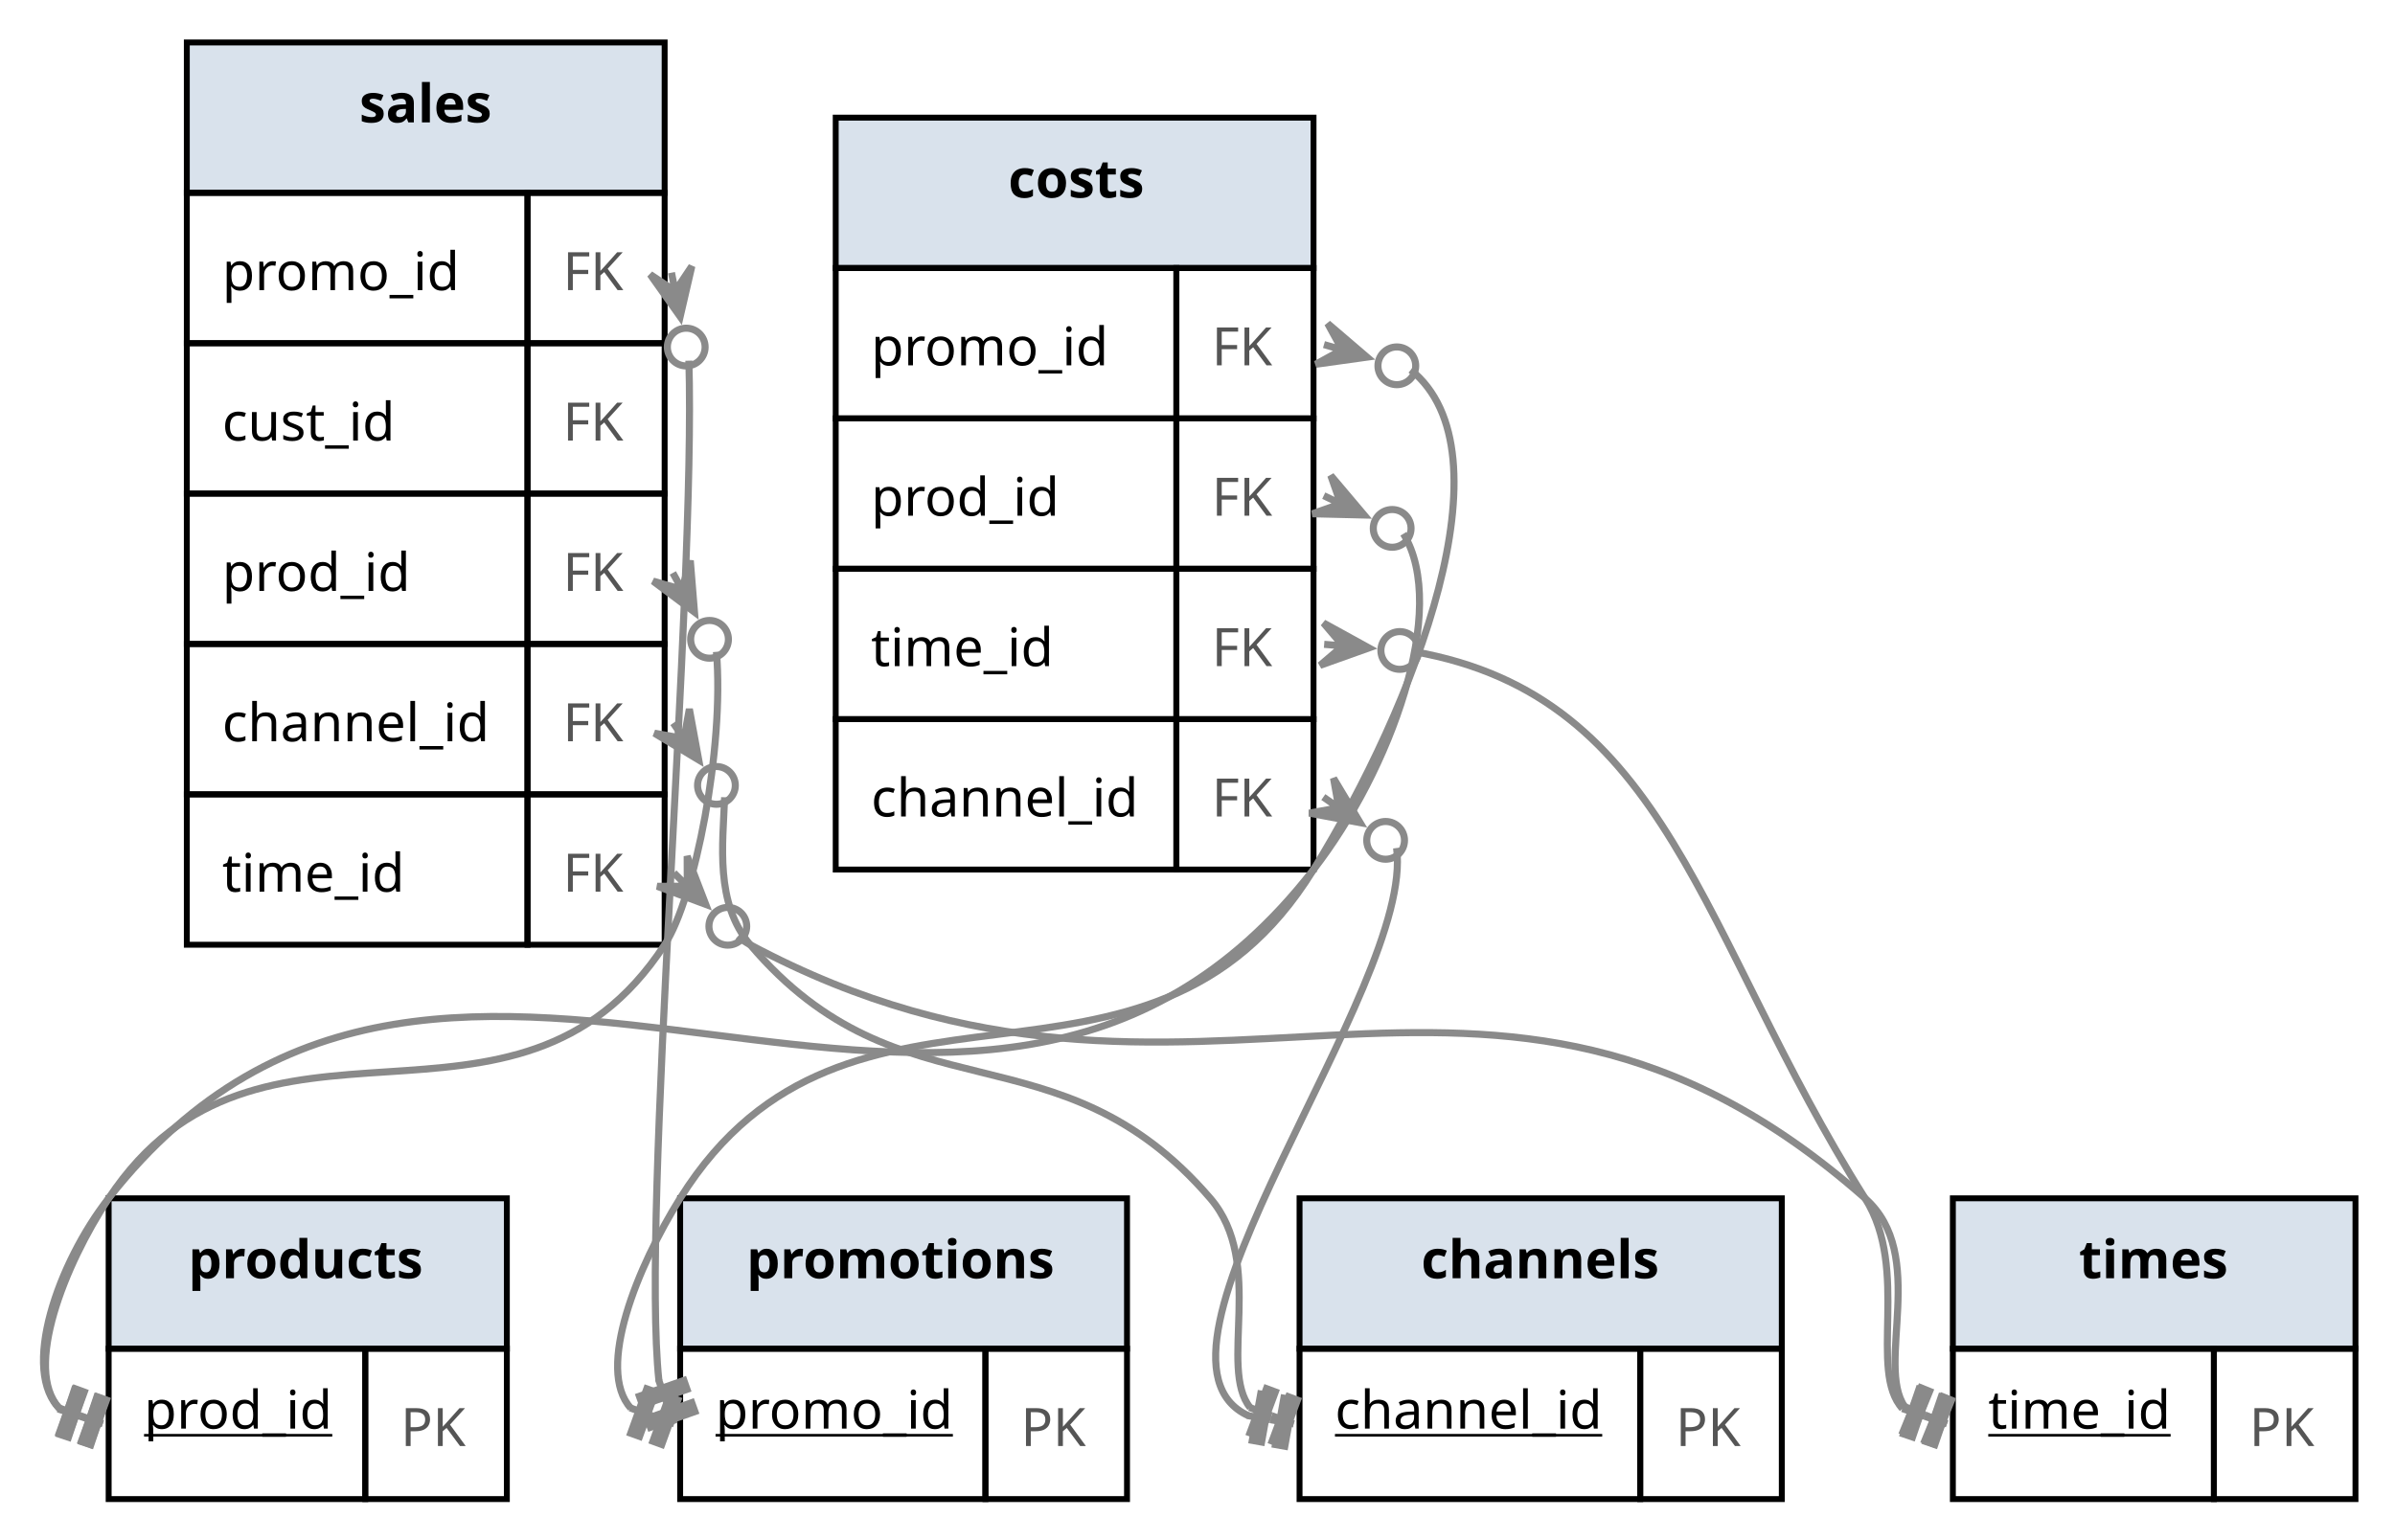
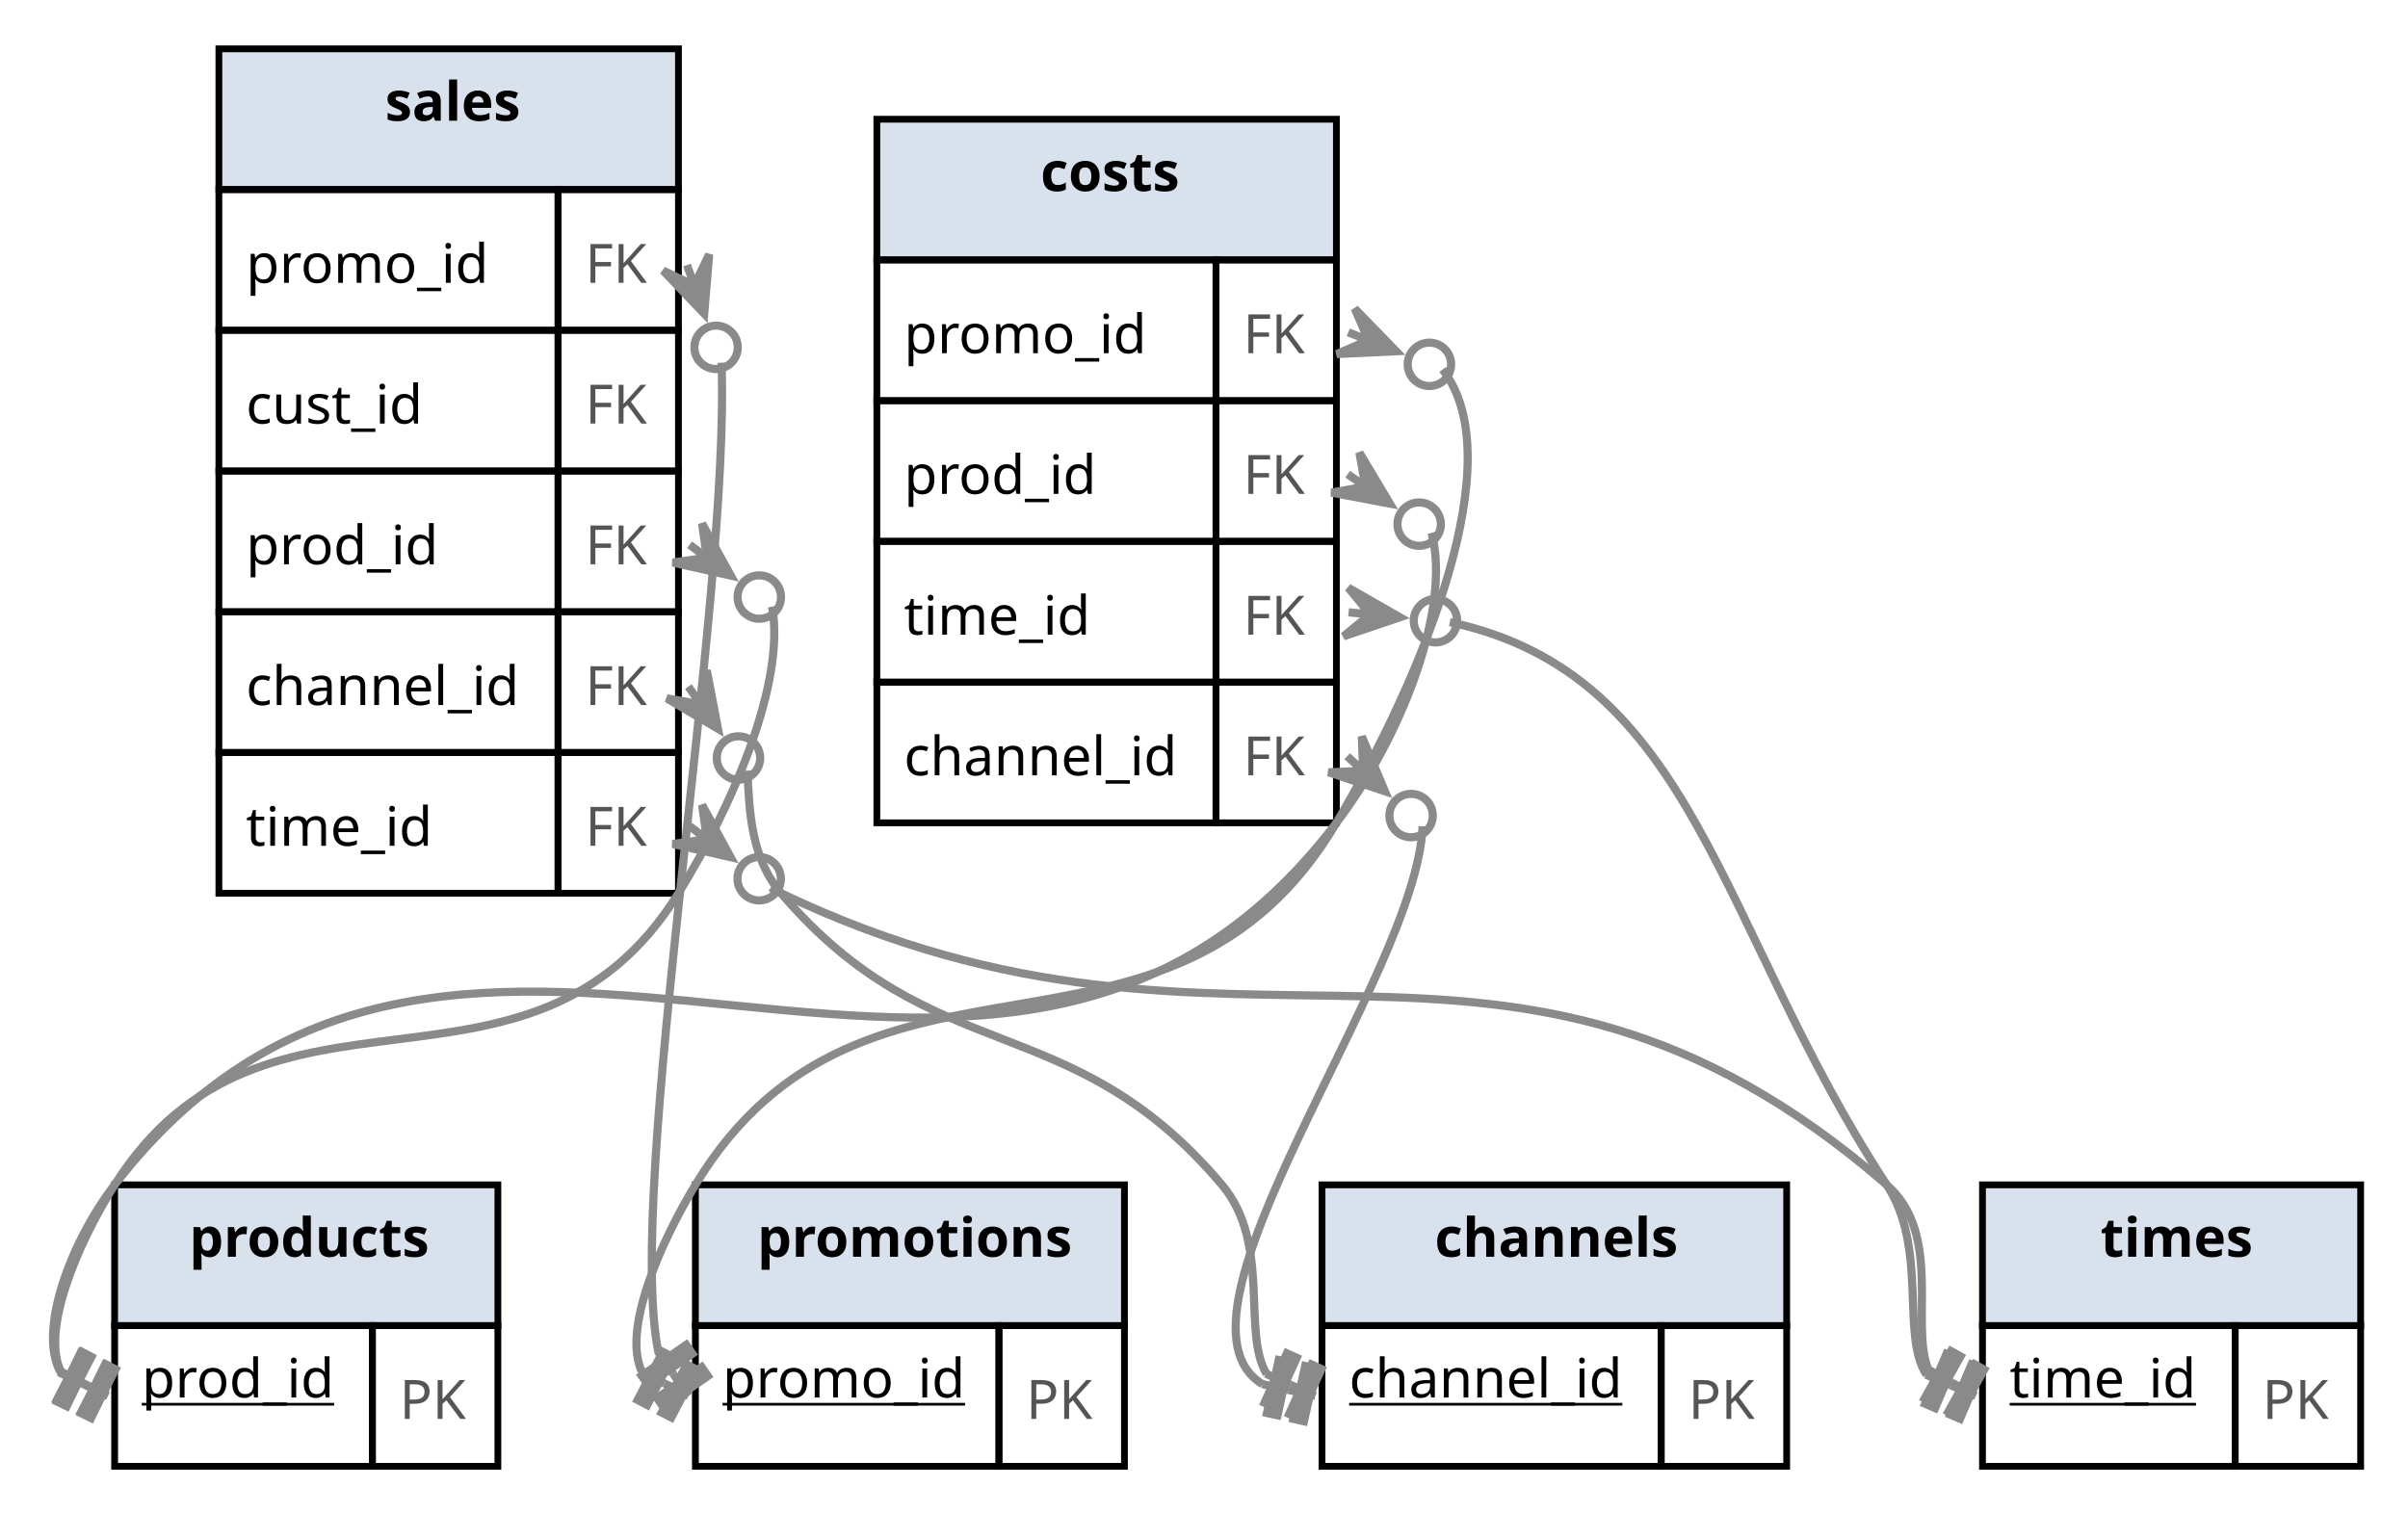
- <svg xmlns="http://www.w3.org/2000/svg" width="406pt" height="261pt" viewBox="0.00 0.00 406.00 261.00">
-   <g id="graph0" class="graph" transform="scale(1 1) rotate(0) translate(7.2 254.2)">
+ <svg xmlns="http://www.w3.org/2000/svg" width="355pt" height="223pt" viewBox="0.00 0.00 355.00 223.00">
+   <g id="graph0" class="graph" transform="scale(1 1) rotate(0) translate(7.2 216.2)">
    <g id="node1" class="node">
-       <polygon fill="#d9e2ec" stroke="none" points="24.47,-221.5 24.47,-247 105.47,-247 105.47,-221.5 24.47,-221.5" />
-       <polygon fill="none" stroke="#000000" points="24.47,-221.5 24.47,-247 105.47,-247 105.47,-221.5 24.47,-221.5" />
-       <text xml:space="preserve" text-anchor="start" x="53.72" y="-233.45" font-family="Noto Sans KR" font-weight="bold" font-size="9.00" fill="#000000">sales</text>
-       <polygon fill="none" stroke="#000000" points="24.47,-196 24.47,-221.5 82.22,-221.5 82.22,-196 24.47,-196" />
-       <text xml:space="preserve" text-anchor="start" x="30.47" y="-205" font-family="Noto Sans KR" font-size="9.00">promo_id</text>
-       <polygon fill="none" stroke="#000000" points="82.22,-196 82.22,-221.5 105.47,-221.5 105.47,-196 82.22,-196" />
-       <text xml:space="preserve" text-anchor="start" x="88.22" y="-205" font-family="Noto Sans KR" font-size="9.00" fill="#555555">FK</text>
-       <polygon fill="none" stroke="#000000" points="24.47,-170.5 24.47,-196 82.22,-196 82.22,-170.5 24.47,-170.5" />
-       <text xml:space="preserve" text-anchor="start" x="30.47" y="-179.5" font-family="Noto Sans KR" font-size="9.00">cust_id</text>
-       <polygon fill="none" stroke="#000000" points="82.22,-170.5 82.22,-196 105.47,-196 105.47,-170.5 82.22,-170.5" />
-       <text xml:space="preserve" text-anchor="start" x="88.22" y="-179.5" font-family="Noto Sans KR" font-size="9.00" fill="#555555">FK</text>
-       <polygon fill="none" stroke="#000000" points="24.47,-145 24.47,-170.5 82.22,-170.5 82.22,-145 24.47,-145" />
-       <text xml:space="preserve" text-anchor="start" x="30.47" y="-154" font-family="Noto Sans KR" font-size="9.00">prod_id</text>
-       <polygon fill="none" stroke="#000000" points="82.22,-145 82.22,-170.5 105.47,-170.5 105.47,-145 82.22,-145" />
-       <text xml:space="preserve" text-anchor="start" x="88.22" y="-154" font-family="Noto Sans KR" font-size="9.00" fill="#555555">FK</text>
-       <polygon fill="none" stroke="#000000" points="24.47,-119.5 24.47,-145 82.22,-145 82.22,-119.5 24.47,-119.5" />
-       <text xml:space="preserve" text-anchor="start" x="30.47" y="-128.5" font-family="Noto Sans KR" font-size="9.00">channel_id</text>
-       <polygon fill="none" stroke="#000000" points="82.22,-119.5 82.22,-145 105.47,-145 105.47,-119.5 82.22,-119.5" />
-       <text xml:space="preserve" text-anchor="start" x="88.22" y="-128.5" font-family="Noto Sans KR" font-size="9.00" fill="#555555">FK</text>
-       <polygon fill="none" stroke="#000000" points="24.47,-94 24.47,-119.5 82.22,-119.5 82.22,-94 24.47,-94" />
-       <text xml:space="preserve" text-anchor="start" x="30.47" y="-103" font-family="Noto Sans KR" font-size="9.00">time_id</text>
-       <polygon fill="none" stroke="#000000" points="82.22,-94 82.22,-119.5 105.47,-119.5 105.47,-94 82.22,-94" />
-       <text xml:space="preserve" text-anchor="start" x="88.22" y="-103" font-family="Noto Sans KR" font-size="9.00" fill="#555555">FK</text>
+       <polygon fill="#d9e2ec" stroke="none" points="25.07,-188.25 25.07,-209 92.82,-209 92.82,-188.25 25.07,-188.25" />
+       <polygon fill="none" stroke="#000000" points="25.07,-188.25 25.07,-209 92.82,-209 92.82,-188.25 25.07,-188.25" />
+       <text xml:space="preserve" text-anchor="start" x="49.57" y="-198.4" font-family="Noto Sans KR" font-weight="bold" font-size="8.00" fill="#000000">sales</text>
+       <polygon fill="none" stroke="#000000" points="25.07,-167.5 25.07,-188.25 75.07,-188.25 75.07,-167.5 25.07,-167.5" />
+       <text xml:space="preserve" text-anchor="start" x="29.07" y="-174.5" font-family="Noto Sans KR" font-size="8.00">promo_id</text>
+       <polygon fill="none" stroke="#000000" points="75.07,-167.5 75.07,-188.25 92.82,-188.25 92.82,-167.5 75.07,-167.5" />
+       <text xml:space="preserve" text-anchor="start" x="79.07" y="-174.5" font-family="Noto Sans KR" font-size="8.00" fill="#555555">FK</text>
+       <polygon fill="none" stroke="#000000" points="25.07,-146.75 25.07,-167.5 75.07,-167.5 75.07,-146.75 25.07,-146.75" />
+       <text xml:space="preserve" text-anchor="start" x="29.07" y="-153.75" font-family="Noto Sans KR" font-size="8.00">cust_id</text>
+       <polygon fill="none" stroke="#000000" points="75.07,-146.75 75.07,-167.5 92.82,-167.5 92.82,-146.75 75.07,-146.75" />
+       <text xml:space="preserve" text-anchor="start" x="79.07" y="-153.75" font-family="Noto Sans KR" font-size="8.00" fill="#555555">FK</text>
+       <polygon fill="none" stroke="#000000" points="25.07,-126 25.07,-146.75 75.07,-146.75 75.07,-126 25.07,-126" />
+       <text xml:space="preserve" text-anchor="start" x="29.07" y="-133" font-family="Noto Sans KR" font-size="8.00">prod_id</text>
+       <polygon fill="none" stroke="#000000" points="75.07,-126 75.07,-146.75 92.82,-146.75 92.82,-126 75.07,-126" />
+       <text xml:space="preserve" text-anchor="start" x="79.07" y="-133" font-family="Noto Sans KR" font-size="8.00" fill="#555555">FK</text>
+       <polygon fill="none" stroke="#000000" points="25.07,-105.25 25.07,-126 75.07,-126 75.07,-105.25 25.07,-105.25" />
+       <text xml:space="preserve" text-anchor="start" x="29.07" y="-112.25" font-family="Noto Sans KR" font-size="8.00">channel_id</text>
+       <polygon fill="none" stroke="#000000" points="75.07,-105.25 75.07,-126 92.82,-126 92.82,-105.25 75.07,-105.25" />
+       <text xml:space="preserve" text-anchor="start" x="79.07" y="-112.25" font-family="Noto Sans KR" font-size="8.00" fill="#555555">FK</text>
+       <polygon fill="none" stroke="#000000" points="25.07,-84.5 25.07,-105.25 75.07,-105.25 75.07,-84.5 25.07,-84.5" />
+       <text xml:space="preserve" text-anchor="start" x="29.07" y="-91.5" font-family="Noto Sans KR" font-size="8.00">time_id</text>
+       <polygon fill="none" stroke="#000000" points="75.07,-84.5 75.07,-105.25 92.82,-105.25 92.82,-84.5 75.07,-84.5" />
+       <text xml:space="preserve" text-anchor="start" x="79.07" y="-91.5" font-family="Noto Sans KR" font-size="8.00" fill="#555555">FK</text>
    </g>
    <g id="node3" class="node">
-       <polygon fill="#d9e2ec" stroke="none" points="11.22,-25.5 11.22,-51 78.72,-51 78.72,-25.5 11.22,-25.5" />
-       <polygon fill="none" stroke="#000000" points="11.22,-25.5 11.22,-51 78.72,-51 78.72,-25.5 11.22,-25.5" />
-       <text xml:space="preserve" text-anchor="start" x="24.72" y="-37.45" font-family="Noto Sans KR" font-weight="bold" font-size="9.00" fill="#000000">products</text>
-       <polygon fill="none" stroke="#000000" points="11.22,0 11.22,-25.5 54.72,-25.5 54.72,0 11.22,0" />
-       <text xml:space="preserve" text-anchor="start" x="17.22" y="-11.95" font-family="Noto Sans KR" text-decoration="underline" font-size="9.00">prod_id</text>
-       <polygon fill="none" stroke="#000000" points="54.72,0 54.72,-25.5 78.72,-25.5 78.72,0 54.72,0" />
-       <text xml:space="preserve" text-anchor="start" x="60.72" y="-9" font-family="Noto Sans KR" font-size="9.00" fill="#555555">PK</text>
+       <polygon fill="#d9e2ec" stroke="none" points="9.7,-20.75 9.7,-41.5 66.2,-41.5 66.2,-20.75 9.7,-20.75" />
+       <polygon fill="none" stroke="#000000" points="9.7,-20.75 9.7,-41.5 66.2,-41.5 66.2,-20.75 9.7,-20.75" />
+       <text xml:space="preserve" text-anchor="start" x="20.7" y="-30.9" font-family="Noto Sans KR" font-weight="bold" font-size="8.00" fill="#000000">products</text>
+       <polygon fill="none" stroke="#000000" points="9.7,0 9.7,-20.75 47.7,-20.75 47.7,0 9.7,0" />
+       <text xml:space="preserve" text-anchor="start" x="13.7" y="-10.15" font-family="Noto Sans KR" text-decoration="underline" font-size="8.00">prod_id</text>
+       <polygon fill="none" stroke="#000000" points="47.7,0 47.7,-20.75 66.2,-20.75 66.2,0 47.7,0" />
+       <text xml:space="preserve" text-anchor="start" x="51.7" y="-7" font-family="Noto Sans KR" font-size="8.00" fill="#555555">PK</text>
    </g>
    <g id="edge2" class="edge">
-       <path fill="none" stroke="#8a8a8a" stroke-width="1.2" d="M114.25,-143.67C115.62,-127.4 110.62,-101.87 105.47,-94 80.27,-55.47 36.62,-89.4 11.22,-51 3.74,-39.7 -3.25,-22.12 2.82,-15.44" />
-       <polygon fill="#8a8a8a" stroke="#8a8a8a" stroke-width="1.2" points="110.53,-150.4 103.51,-155.66 108.4,-154.25 106.86,-157.05 106.86,-157.05 106.86,-157.05 108.4,-154.25 109.82,-159.14 110.53,-150.4" />
-       <ellipse fill="none" stroke="#8a8a8a" stroke-width="1.2" cx="113.08" cy="-145.79" rx="3.2" ry="3.2" />
-       <polygon fill="#8a8a8a" stroke="#8a8a8a" stroke-width="1.2" points="8.1,-9.27 10.84,-16.78 9.33,-17.33 6.6,-9.81 8.1,-9.27" />
-       <polyline fill="none" stroke="#8a8a8a" stroke-width="1.2" points="10.22,-12.75 6.46,-14.12" />
-       <polygon fill="#8a8a8a" stroke="#8a8a8a" stroke-width="1.2" points="4.34,-10.63 7.08,-18.15 5.58,-18.7 2.84,-11.18 4.34,-10.63" />
-       <polyline fill="none" stroke="#8a8a8a" stroke-width="1.2" points="6.46,-14.12 2.7,-15.49" />
+       <path fill="none" stroke="#8a8a8a" stroke-width="1.2" d="M106.62,-126.76C108.68,-115.68 100.81,-97.35 92.82,-84.5 70.86,-49.18 31.89,-76.68 9.7,-41.5 4.27,-32.9 -1.19,-20.15 1.77,-13.98" />
+       <polygon fill="#8a8a8a" stroke="#8a8a8a" stroke-width="1.2" points="100.54,-131.33 91.98,-133.26 97.02,-133.97 94.46,-135.89 94.46,-135.89 94.46,-135.89 97.02,-133.97 96.3,-139.01 100.54,-131.33" />
+       <ellipse fill="none" stroke="#8a8a8a" stroke-width="1.2" cx="104.74" cy="-128.17" rx="3.2" ry="3.2" />
+       <polygon fill="#8a8a8a" stroke="#8a8a8a" stroke-width="1.2" points="6.14,-7.2 9.83,-14.29 8.41,-15.03 4.72,-7.93 6.14,-7.2" />
+       <polyline fill="none" stroke="#8a8a8a" stroke-width="1.2" points="8.7,-10.38 5.15,-12.22" />
+       <polygon fill="#8a8a8a" stroke="#8a8a8a" stroke-width="1.2" points="2.59,-9.04 6.28,-16.14 4.86,-16.88 1.17,-9.78 2.59,-9.04" />
+       <polyline fill="none" stroke="#8a8a8a" stroke-width="1.2" points="5.15,-12.22 1.6,-14.07" />
    </g>
    <g id="node4" class="node">
-       <polygon fill="#d9e2ec" stroke="none" points="323.85,-25.5 323.85,-51 392.1,-51 392.1,-25.5 323.85,-25.5" />
-       <polygon fill="none" stroke="#000000" points="323.85,-25.5 323.85,-51 392.1,-51 392.1,-25.5 323.85,-25.5" />
-       <text xml:space="preserve" text-anchor="start" x="345.22" y="-37.45" font-family="Noto Sans KR" font-weight="bold" font-size="9.00" fill="#000000">times</text>
-       <polygon fill="none" stroke="#000000" points="323.85,0 323.85,-25.5 368.1,-25.5 368.1,0 323.85,0" />
-       <text xml:space="preserve" text-anchor="start" x="329.85" y="-11.95" font-family="Noto Sans KR" text-decoration="underline" font-size="9.00">time_id</text>
-       <polygon fill="none" stroke="#000000" points="368.1,0 368.1,-25.5 392.1,-25.5 392.1,0 368.1,0" />
-       <text xml:space="preserve" text-anchor="start" x="374.1" y="-9" font-family="Noto Sans KR" font-size="9.00" fill="#555555">PK</text>
+       <polygon fill="#d9e2ec" stroke="none" points="285.07,-20.75 285.07,-41.5 340.82,-41.5 340.82,-20.75 285.07,-20.75" />
+       <polygon fill="none" stroke="#000000" points="285.07,-20.75 285.07,-41.5 340.82,-41.5 340.82,-20.75 285.07,-20.75" />
+       <text xml:space="preserve" text-anchor="start" x="302.45" y="-30.9" font-family="Noto Sans KR" font-weight="bold" font-size="8.00" fill="#000000">times</text>
+       <polygon fill="none" stroke="#000000" points="285.07,0 285.07,-20.75 322.32,-20.75 322.32,0 285.07,0" />
+       <text xml:space="preserve" text-anchor="start" x="289.07" y="-10.15" font-family="Noto Sans KR" text-decoration="underline" font-size="8.00">time_id</text>
+       <polygon fill="none" stroke="#000000" points="322.32,0 322.32,-20.75 340.82,-20.75 340.82,0 322.32,0" />
+       <text xml:space="preserve" text-anchor="start" x="326.32" y="-7" font-family="Noto Sans KR" font-size="8.00" fill="#555555">PK</text>
    </g>
    <g id="edge4" class="edge">
-       <path fill="none" stroke="#8a8a8a" stroke-width="1.2" d="M117.89,-95.44C118.49,-94.91 119.17,-94.43 119.97,-94 195.97,-53.44 244.39,-108.01 308.97,-51 319.77,-41.46 310.69,-22.84 315.7,-15.66" />
-       <polygon fill="#8a8a8a" stroke="#8a8a8a" stroke-width="1.2" points="112.44,-100.84 104.22,-103.91 109.31,-103.93 107.04,-106.18 107.04,-106.18 107.04,-106.18 109.31,-103.93 109.29,-109.02 112.44,-100.84" />
-       <ellipse fill="none" stroke="#8a8a8a" stroke-width="1.2" cx="116.18" cy="-97.13" rx="3.2" ry="3.2" />
-       <polygon fill="#8a8a8a" stroke="#8a8a8a" stroke-width="1.2" points="320.6,-9.35 323.62,-16.76 322.13,-17.36 319.11,-9.95 320.6,-9.35" />
-       <polyline fill="none" stroke="#8a8a8a" stroke-width="1.2" points="322.85,-12.75 319.14,-14.26" />
-       <polygon fill="#8a8a8a" stroke="#8a8a8a" stroke-width="1.2" points="316.89,-10.86 319.91,-18.27 318.43,-18.87 315.41,-11.46 316.89,-10.86" />
-       <polyline fill="none" stroke="#8a8a8a" stroke-width="1.2" points="319.14,-14.26 315.44,-15.77" />
+       <path fill="none" stroke="#8a8a8a" stroke-width="1.2" d="M106.43,-85.35C106.89,-85.05 107.4,-84.76 107.95,-84.5 175.55,-52.2 214.36,-90.61 270.95,-41.5 279.27,-34.27 274.35,-20.87 277.09,-14.27" />
+       <polygon fill="#8a8a8a" stroke="#8a8a8a" stroke-width="1.2" points="100.52,-89.81 91.97,-91.76 97.01,-92.46 94.46,-94.39 94.46,-94.39 94.46,-94.39 97.01,-92.46 96.31,-97.51 100.52,-89.81" />
+       <ellipse fill="none" stroke="#8a8a8a" stroke-width="1.2" cx="104.72" cy="-86.64" rx="3.2" ry="3.2" />
+       <polygon fill="#8a8a8a" stroke="#8a8a8a" stroke-width="1.2" points="281.42,-7.27 285.32,-14.26 283.92,-15.04 280.03,-8.05 281.42,-7.27" />
+       <polyline fill="none" stroke="#8a8a8a" stroke-width="1.2" points="284.07,-10.38 280.58,-12.32" />
+       <polygon fill="#8a8a8a" stroke="#8a8a8a" stroke-width="1.2" points="277.93,-9.22 281.83,-16.21 280.43,-16.99 276.53,-10 277.93,-9.22" />
+       <polyline fill="none" stroke="#8a8a8a" stroke-width="1.2" points="280.58,-12.32 277.08,-14.27" />
    </g>
    <g id="node5" class="node">
-       <polygon fill="#d9e2ec" stroke="none" points="213.1,-25.5 213.1,-51 294.85,-51 294.85,-25.5 213.1,-25.5" />
-       <polygon fill="none" stroke="#000000" points="213.1,-25.5 213.1,-51 294.85,-51 294.85,-25.5 213.1,-25.5" />
-       <text xml:space="preserve" text-anchor="start" x="233.72" y="-37.45" font-family="Noto Sans KR" font-weight="bold" font-size="9.00" fill="#000000">channels</text>
-       <polygon fill="none" stroke="#000000" points="213.1,0 213.1,-25.5 270.85,-25.5 270.85,0 213.1,0" />
-       <text xml:space="preserve" text-anchor="start" x="219.1" y="-11.95" font-family="Noto Sans KR" text-decoration="underline" font-size="9.00">channel_id</text>
-       <polygon fill="none" stroke="#000000" points="270.85,0 270.85,-25.5 294.85,-25.5 294.85,0 270.85,0" />
-       <text xml:space="preserve" text-anchor="start" x="276.85" y="-9" font-family="Noto Sans KR" font-size="9.00" fill="#555555">PK</text>
+       <polygon fill="#d9e2ec" stroke="none" points="187.7,-20.75 187.7,-41.5 256.2,-41.5 256.2,-20.75 187.7,-20.75" />
+       <polygon fill="none" stroke="#000000" points="187.7,-20.75 187.7,-41.5 256.2,-41.5 256.2,-20.75 187.7,-20.75" />
+       <text xml:space="preserve" text-anchor="start" x="204.32" y="-30.9" font-family="Noto Sans KR" font-weight="bold" font-size="8.00" fill="#000000">channels</text>
+       <polygon fill="none" stroke="#000000" points="187.7,0 187.7,-20.75 237.7,-20.75 237.7,0 187.7,0" />
+       <text xml:space="preserve" text-anchor="start" x="191.7" y="-10.15" font-family="Noto Sans KR" text-decoration="underline" font-size="8.00">channel_id</text>
+       <polygon fill="none" stroke="#000000" points="237.7,0 237.7,-20.75 256.2,-20.75 256.2,0 237.7,0" />
+       <text xml:space="preserve" text-anchor="start" x="241.7" y="-7" font-family="Noto Sans KR" font-size="8.00" fill="#555555">PK</text>
    </g>
    <g id="edge3" class="edge">
-       <path fill="none" stroke="#8a8a8a" stroke-width="1.2" d="M115.64,-119.01C115.35,-111.04 113.96,-101.09 119.97,-94 145.57,-63.8 172.16,-81.01 197.97,-51 207.39,-40.05 199.26,-22.26 204.74,-15.49" />
-       <polygon fill="#8a8a8a" stroke="#8a8a8a" stroke-width="1.2" points="111.25,-125.34 103.74,-129.87 108.75,-128.96 106.93,-131.59 106.93,-131.59 106.93,-131.59 108.75,-128.96 109.66,-133.97 111.25,-125.34" />
-       <ellipse fill="none" stroke="#8a8a8a" stroke-width="1.2" cx="114.25" cy="-121.02" rx="3.2" ry="3.2" />
-       <polygon fill="#8a8a8a" stroke="#8a8a8a" stroke-width="1.2" points="209.95,-9.28 212.74,-16.78 211.24,-17.34 208.45,-9.84 209.95,-9.28" />
-       <polyline fill="none" stroke="#8a8a8a" stroke-width="1.2" points="212.1,-12.75 208.35,-14.15" />
-       <polygon fill="#8a8a8a" stroke="#8a8a8a" stroke-width="1.2" points="206.2,-10.68 208.99,-18.17 207.49,-18.73 204.7,-11.23 206.2,-10.68" />
-       <polyline fill="none" stroke="#8a8a8a" stroke-width="1.2" points="208.35,-14.15 204.6,-15.54" />
+       <path fill="none" stroke="#8a8a8a" stroke-width="1.2" d="M102.98,-102.58C103.28,-96.62 103.48,-89.74 107.95,-84.5 130.42,-58.15 150.6,-67.97 172.95,-41.5 180.26,-32.83 175.83,-19.66 179.54,-13.61" />
+       <polygon fill="#8a8a8a" stroke="#8a8a8a" stroke-width="1.2" points="98.65,-108.75 91.11,-113.23 96.12,-112.35 94.28,-114.97 94.28,-114.97 94.28,-114.97 96.12,-112.35 97,-117.37 98.65,-108.75" />
+       <ellipse fill="none" stroke="#8a8a8a" stroke-width="1.2" cx="101.67" cy="-104.44" rx="3.2" ry="3.2" />
+       <polygon fill="#8a8a8a" stroke="#8a8a8a" stroke-width="1.2" points="184.32,-7.06 187.62,-14.35 186.16,-15.01 182.86,-7.72 184.32,-7.06" />
+       <polyline fill="none" stroke="#8a8a8a" stroke-width="1.2" points="186.7,-10.38 183.05,-12.02" />
+       <polygon fill="#8a8a8a" stroke="#8a8a8a" stroke-width="1.2" points="180.67,-8.71 183.97,-16 182.51,-16.66 179.22,-9.37 180.67,-8.71" />
+       <polyline fill="none" stroke="#8a8a8a" stroke-width="1.2" points="183.05,-12.02 179.41,-13.67" />
    </g>
    <g id="node6" class="node">
-       <polygon fill="#d9e2ec" stroke="none" points="108.1,-25.5 108.1,-51 183.85,-51 183.85,-25.5 108.1,-25.5" />
-       <polygon fill="none" stroke="#000000" points="108.1,-25.5 108.1,-51 183.85,-51 183.85,-25.5 108.1,-25.5" />
-       <text xml:space="preserve" text-anchor="start" x="119.35" y="-37.45" font-family="Noto Sans KR" font-weight="bold" font-size="9.00" fill="#000000">promotions</text>
-       <polygon fill="none" stroke="#000000" points="108.1,0 108.1,-25.5 159.85,-25.5 159.85,0 108.1,0" />
-       <text xml:space="preserve" text-anchor="start" x="114.1" y="-11.95" font-family="Noto Sans KR" text-decoration="underline" font-size="9.00">promo_id</text>
-       <polygon fill="none" stroke="#000000" points="159.85,0 159.85,-25.5 183.85,-25.5 183.85,0 159.85,0" />
-       <text xml:space="preserve" text-anchor="start" x="165.85" y="-9" font-family="Noto Sans KR" font-size="9.00" fill="#555555">PK</text>
+       <polygon fill="#d9e2ec" stroke="none" points="95.32,-20.75 95.32,-41.5 158.57,-41.5 158.57,-20.75 95.32,-20.75" />
+       <polygon fill="none" stroke="#000000" points="95.32,-20.75 95.32,-41.5 158.57,-41.5 158.57,-20.75 95.32,-20.75" />
+       <text xml:space="preserve" text-anchor="start" x="104.45" y="-30.9" font-family="Noto Sans KR" font-weight="bold" font-size="8.00" fill="#000000">promotions</text>
+       <polygon fill="none" stroke="#000000" points="95.32,0 95.32,-20.75 140.07,-20.75 140.07,0 95.32,0" />
+       <text xml:space="preserve" text-anchor="start" x="99.32" y="-10.15" font-family="Noto Sans KR" text-decoration="underline" font-size="8.00">promo_id</text>
+       <polygon fill="none" stroke="#000000" points="140.07,0 140.07,-20.75 158.57,-20.75 158.57,0 140.07,0" />
+       <text xml:space="preserve" text-anchor="start" x="144.07" y="-7" font-family="Noto Sans KR" font-size="8.00" fill="#555555">PK</text>
    </g>
    <g id="edge1" class="edge">
-       <path fill="none" stroke="#8a8a8a" stroke-width="1.2" d="M109.58,-193.04C110.78,-153.07 101.44,-48.65 104.5,-20.07" />
-       <polygon fill="#8a8a8a" stroke="#8a8a8a" stroke-width="1.2" points="108.1,-200.51 103.02,-207.66 107.25,-204.83 106.63,-207.96 106.63,-207.96 106.63,-207.96 107.25,-204.83 110.08,-209.06 108.1,-200.51" />
-       <ellipse fill="none" stroke="#8a8a8a" stroke-width="1.2" cx="109.13" cy="-195.35" rx="3.2" ry="3.2" />
-       <polygon fill="#8a8a8a" stroke="#8a8a8a" stroke-width="1.2" points="103.06,-12.17 110.6,-14.84 110.06,-16.35 102.52,-13.67 103.06,-12.17" />
-       <polyline fill="none" stroke="#8a8a8a" stroke-width="1.2" points="107.1,-12.75 105.76,-16.52" />
-       <polygon fill="#8a8a8a" stroke="#8a8a8a" stroke-width="1.2" points="101.72,-15.94 109.26,-18.61 108.73,-20.12 101.19,-17.44 101.72,-15.94" />
-       <polyline fill="none" stroke="#8a8a8a" stroke-width="1.2" points="105.76,-16.52 104.42,-20.29" />
+       <path fill="none" stroke="#8a8a8a" stroke-width="1.2" d="M99.17,-162.72C100.49,-127.44 84.91,-41.03 89.87,-16.79" />
+       <polygon fill="#8a8a8a" stroke="#8a8a8a" stroke-width="1.2" points="96.62,-169.95 90.56,-176.3 95.15,-174.1 94.09,-177.12 94.09,-177.12 94.09,-177.12 95.15,-174.1 97.35,-178.69 96.62,-169.95" />
+       <ellipse fill="none" stroke="#8a8a8a" stroke-width="1.2" cx="98.37" cy="-164.99" rx="3.2" ry="3.2" />
+       <polygon fill="#8a8a8a" stroke="#8a8a8a" stroke-width="1.2" points="90.58,-8.75 97.15,-13.31 96.24,-14.63 89.67,-10.07 90.58,-8.75" />
+       <polyline fill="none" stroke="#8a8a8a" stroke-width="1.2" points="94.32,-10.38 92.04,-13.66" />
+       <polygon fill="#8a8a8a" stroke="#8a8a8a" stroke-width="1.2" points="88.3,-12.04 94.87,-16.6 93.96,-17.91 87.39,-13.35 88.3,-12.04" />
+       <polyline fill="none" stroke="#8a8a8a" stroke-width="1.2" points="92.04,-13.66 89.76,-16.95" />
    </g>
    <g id="node2" class="node">
-       <polygon fill="#d9e2ec" stroke="none" points="134.47,-208.75 134.47,-234.25 215.47,-234.25 215.47,-208.75 134.47,-208.75" />
-       <polygon fill="none" stroke="#000000" points="134.47,-208.75 134.47,-234.25 215.47,-234.25 215.47,-208.75 134.47,-208.75" />
-       <text xml:space="preserve" text-anchor="start" x="163.72" y="-220.7" font-family="Noto Sans KR" font-weight="bold" font-size="9.00" fill="#000000">costs</text>
-       <polygon fill="none" stroke="#000000" points="134.47,-183.25 134.47,-208.75 192.22,-208.75 192.22,-183.25 134.47,-183.25" />
-       <text xml:space="preserve" text-anchor="start" x="140.47" y="-192.25" font-family="Noto Sans KR" font-size="9.00">promo_id</text>
-       <polygon fill="none" stroke="#000000" points="192.22,-183.25 192.22,-208.75 215.47,-208.75 215.47,-183.25 192.22,-183.25" />
-       <text xml:space="preserve" text-anchor="start" x="198.22" y="-192.25" font-family="Noto Sans KR" font-size="9.00" fill="#555555">FK</text>
-       <polygon fill="none" stroke="#000000" points="134.47,-157.75 134.47,-183.25 192.22,-183.25 192.22,-157.75 134.47,-157.75" />
-       <text xml:space="preserve" text-anchor="start" x="140.47" y="-166.75" font-family="Noto Sans KR" font-size="9.00">prod_id</text>
-       <polygon fill="none" stroke="#000000" points="192.22,-157.75 192.22,-183.25 215.47,-183.25 215.47,-157.75 192.22,-157.75" />
-       <text xml:space="preserve" text-anchor="start" x="198.22" y="-166.75" font-family="Noto Sans KR" font-size="9.00" fill="#555555">FK</text>
-       <polygon fill="none" stroke="#000000" points="134.47,-132.25 134.47,-157.75 192.22,-157.75 192.22,-132.25 134.47,-132.25" />
-       <text xml:space="preserve" text-anchor="start" x="140.47" y="-141.25" font-family="Noto Sans KR" font-size="9.00">time_id</text>
-       <polygon fill="none" stroke="#000000" points="192.22,-132.25 192.22,-157.75 215.47,-157.75 215.47,-132.25 192.22,-132.25" />
-       <text xml:space="preserve" text-anchor="start" x="198.22" y="-141.25" font-family="Noto Sans KR" font-size="9.00" fill="#555555">FK</text>
-       <polygon fill="none" stroke="#000000" points="134.47,-106.75 134.47,-132.25 192.22,-132.25 192.22,-106.75 134.47,-106.75" />
-       <text xml:space="preserve" text-anchor="start" x="140.47" y="-115.75" font-family="Noto Sans KR" font-size="9.00">channel_id</text>
-       <polygon fill="none" stroke="#000000" points="192.22,-106.75 192.22,-132.25 215.47,-132.25 215.47,-106.75 192.22,-106.75" />
-       <text xml:space="preserve" text-anchor="start" x="198.22" y="-115.75" font-family="Noto Sans KR" font-size="9.00" fill="#555555">FK</text>
+       <polygon fill="#d9e2ec" stroke="none" points="122.07,-177.88 122.07,-198.62 189.82,-198.62 189.82,-177.88 122.07,-177.88" />
+       <polygon fill="none" stroke="#000000" points="122.07,-177.88 122.07,-198.62 189.82,-198.62 189.82,-177.88 122.07,-177.88" />
+       <text xml:space="preserve" text-anchor="start" x="146.2" y="-188.03" font-family="Noto Sans KR" font-weight="bold" font-size="8.00" fill="#000000">costs</text>
+       <polygon fill="none" stroke="#000000" points="122.07,-157.12 122.07,-177.88 172.07,-177.88 172.07,-157.12 122.07,-157.12" />
+       <text xml:space="preserve" text-anchor="start" x="126.07" y="-164.12" font-family="Noto Sans KR" font-size="8.00">promo_id</text>
+       <polygon fill="none" stroke="#000000" points="172.07,-157.12 172.07,-177.88 189.82,-177.88 189.82,-157.12 172.07,-157.12" />
+       <text xml:space="preserve" text-anchor="start" x="176.07" y="-164.12" font-family="Noto Sans KR" font-size="8.00" fill="#555555">FK</text>
+       <polygon fill="none" stroke="#000000" points="122.07,-136.38 122.07,-157.12 172.07,-157.12 172.07,-136.38 122.07,-136.38" />
+       <text xml:space="preserve" text-anchor="start" x="126.07" y="-143.38" font-family="Noto Sans KR" font-size="8.00">prod_id</text>
+       <polygon fill="none" stroke="#000000" points="172.07,-136.38 172.07,-157.12 189.82,-157.12 189.82,-136.38 172.07,-136.38" />
+       <text xml:space="preserve" text-anchor="start" x="176.07" y="-143.38" font-family="Noto Sans KR" font-size="8.00" fill="#555555">FK</text>
+       <polygon fill="none" stroke="#000000" points="122.07,-115.62 122.07,-136.38 172.07,-136.38 172.07,-115.62 122.07,-115.62" />
+       <text xml:space="preserve" text-anchor="start" x="126.07" y="-122.62" font-family="Noto Sans KR" font-size="8.00">time_id</text>
+       <polygon fill="none" stroke="#000000" points="172.07,-115.62 172.07,-136.38 189.82,-136.38 189.82,-115.62 172.07,-115.62" />
+       <text xml:space="preserve" text-anchor="start" x="176.07" y="-122.62" font-family="Noto Sans KR" font-size="8.00" fill="#555555">FK</text>
+       <polygon fill="none" stroke="#000000" points="122.07,-94.88 122.07,-115.62 172.07,-115.62 172.07,-94.88 122.07,-94.88" />
+       <text xml:space="preserve" text-anchor="start" x="126.07" y="-101.88" font-family="Noto Sans KR" font-size="8.00">channel_id</text>
+       <polygon fill="none" stroke="#000000" points="172.07,-94.88 172.07,-115.62 189.82,-115.62 189.82,-94.88 172.07,-94.88" />
+       <text xml:space="preserve" text-anchor="start" x="176.07" y="-101.88" font-family="Noto Sans KR" font-size="8.00" fill="#555555">FK</text>
    </g>
    <g id="edge6" class="edge">
-       <path fill="none" stroke="#8a8a8a" stroke-width="1.2" d="M230.71,-163.69C238.49,-151 228.5,-123.54 215.47,-106.75 157.78,-32.41 69.3,-125.03 11.22,-51 2.69,-40.13 -3.86,-21.67 3.1,-15.13" />
-       <polygon fill="#8a8a8a" stroke="#8a8a8a" stroke-width="1.2" points="224.05,-166.87 215.28,-167.08 220.08,-168.77 217.2,-170.15 217.2,-170.15 217.2,-170.15 220.08,-168.77 218.39,-173.57 224.05,-166.87" />
-       <ellipse fill="none" stroke="#8a8a8a" stroke-width="1.2" cx="228.8" cy="-164.6" rx="3.2" ry="3.2" />
-       <polygon fill="#8a8a8a" stroke="#8a8a8a" stroke-width="1.2" points="8.19,-9.21 10.73,-16.8 9.21,-17.3 6.68,-9.72 8.19,-9.21" />
-       <polyline fill="none" stroke="#8a8a8a" stroke-width="1.2" points="10.22,-12.75 6.43,-14.02" />
-       <polygon fill="#8a8a8a" stroke="#8a8a8a" stroke-width="1.2" points="4.4,-10.48 6.94,-18.07 5.42,-18.57 2.88,-10.99 4.4,-10.48" />
-       <polyline fill="none" stroke="#8a8a8a" stroke-width="1.2" points="6.43,-14.02 2.63,-15.29" />
+       <path fill="none" stroke="#8a8a8a" stroke-width="1.2" d="M203.85,-137.64C206.84,-126.38 199.21,-107.2 189.82,-94.88 139.22,-28.46 60.72,-107.59 9.7,-41.5 3.35,-33.28 -1.82,-19.88 1.82,-13.7" />
+       <polygon fill="#8a8a8a" stroke="#8a8a8a" stroke-width="1.2" points="197.71,-141.94 189.09,-143.57 194.1,-144.46 191.48,-146.29 191.48,-146.29 191.48,-146.29 194.1,-144.46 193.21,-149.47 197.71,-141.94" />
+       <ellipse fill="none" stroke="#8a8a8a" stroke-width="1.2" cx="202.02" cy="-138.92" rx="3.2" ry="3.2" />
+       <polygon fill="#8a8a8a" stroke="#8a8a8a" stroke-width="1.2" points="6.23,-7.12 9.72,-14.32 8.28,-15.02 4.79,-7.82 6.23,-7.12" />
+       <polyline fill="none" stroke="#8a8a8a" stroke-width="1.2" points="8.7,-10.38 5.09,-12.12" />
+       <polygon fill="#8a8a8a" stroke="#8a8a8a" stroke-width="1.2" points="2.63,-8.86 6.12,-16.07 4.68,-16.76 1.19,-9.56 2.63,-8.86" />
+       <polyline fill="none" stroke="#8a8a8a" stroke-width="1.2" points="5.09,-12.12 1.49,-13.86" />
    </g>
    <g id="edge7" class="edge">
-       <path fill="none" stroke="#8a8a8a" stroke-width="1.2" d="M232.4,-143.72C275.89,-136.1 280.82,-95.64 308.97,-51 316.66,-38.81 309.42,-21.76 315.31,-15.33" />
-       <polygon fill="#8a8a8a" stroke="#8a8a8a" stroke-width="1.2" points="224.85,-144.33 216.58,-141.38 220.46,-144.68 217.27,-144.94 217.27,-144.94 217.27,-144.94 220.46,-144.68 217.16,-148.56 224.85,-144.33" />
-       <ellipse fill="none" stroke="#8a8a8a" stroke-width="1.2" cx="230.09" cy="-143.9" rx="3.2" ry="3.2" />
-       <polygon fill="#8a8a8a" stroke="#8a8a8a" stroke-width="1.2" points="320.79,-9.23 323.39,-16.79 321.87,-17.31 319.28,-9.75 320.79,-9.23" />
-       <polyline fill="none" stroke="#8a8a8a" stroke-width="1.2" points="322.85,-12.75 319.06,-14.05" />
-       <polygon fill="#8a8a8a" stroke="#8a8a8a" stroke-width="1.2" points="317.01,-10.52 319.6,-18.09 318.09,-18.61 315.49,-11.04 317.01,-10.52" />
-       <polyline fill="none" stroke="#8a8a8a" stroke-width="1.2" points="319.06,-14.05 315.28,-15.35" />
+       <path fill="none" stroke="#8a8a8a" stroke-width="1.2" d="M206.54,-124.47C242.95,-116.64 245.84,-79.91 270.95,-41.5 277.11,-32.08 272.96,-19.28 276.84,-13.47" />
+       <polygon fill="#8a8a8a" stroke="#8a8a8a" stroke-width="1.2" points="199.18,-125.19 190.87,-122.38 194.8,-125.61 191.62,-125.92 191.62,-125.92 191.62,-125.92 194.8,-125.61 191.57,-129.54 199.18,-125.19" />
+       <ellipse fill="none" stroke="#8a8a8a" stroke-width="1.2" cx="204.42" cy="-124.68" rx="3.2" ry="3.2" />
+       <polygon fill="#8a8a8a" stroke="#8a8a8a" stroke-width="1.2" points="281.76,-7.01 284.91,-14.37 283.44,-15 280.29,-7.64 281.76,-7.01" />
+       <polyline fill="none" stroke="#8a8a8a" stroke-width="1.2" points="284.07,-10.38 280.39,-11.95" />
+       <polygon fill="#8a8a8a" stroke="#8a8a8a" stroke-width="1.2" points="278.08,-8.59 281.23,-15.94 279.76,-16.57 276.61,-9.22 278.08,-8.59" />
+       <polyline fill="none" stroke="#8a8a8a" stroke-width="1.2" points="280.39,-11.95 276.72,-13.52" />
    </g>
    <g id="edge8" class="edge">
-       <path fill="none" stroke="#8a8a8a" stroke-width="1.2" d="M229.55,-110.4C232.71,-86.7 182.54,-24.23 204.42,-14.14" />
-       <polygon fill="#8a8a8a" stroke="#8a8a8a" stroke-width="1.2" points="223.37,-114.7 214.74,-116.32 219.75,-117.22 217.13,-119.04 217.13,-119.04 217.13,-119.04 219.75,-117.22 218.86,-122.23 223.37,-114.7" />
-       <ellipse fill="none" stroke="#8a8a8a" stroke-width="1.2" cx="227.69" cy="-111.7" rx="3.2" ry="3.2" />
-       <polygon fill="#8a8a8a" stroke="#8a8a8a" stroke-width="1.2" points="210.6,-8.96 212.02,-16.83 210.44,-17.11 209.02,-9.24 210.6,-8.96" />
-       <polyline fill="none" stroke="#8a8a8a" stroke-width="1.2" points="212.1,-12.75 208.16,-13.46" />
-       <polygon fill="#8a8a8a" stroke="#8a8a8a" stroke-width="1.2" points="206.66,-9.67 208.08,-17.54 206.51,-17.82 205.09,-9.95 206.66,-9.67" />
-       <polyline fill="none" stroke="#8a8a8a" stroke-width="1.2" points="208.16,-13.46 204.22,-14.17" />
+       <path fill="none" stroke="#8a8a8a" stroke-width="1.2" d="M202.53,-94.37C201.6,-71.98 162.68,-22.02 178.93,-12.11" />
+       <polygon fill="#8a8a8a" stroke="#8a8a8a" stroke-width="1.2" points="196.97,-99.53 188.66,-102.34 193.75,-102.53 191.41,-104.7 191.41,-104.7 191.41,-104.7 193.75,-102.53 193.57,-107.61 196.97,-99.53" />
+       <ellipse fill="none" stroke="#8a8a8a" stroke-width="1.2" cx="200.83" cy="-95.95" rx="3.2" ry="3.2" />
+       <polygon fill="#8a8a8a" stroke="#8a8a8a" stroke-width="1.2" points="185.04,-6.64 186.79,-14.45 185.22,-14.8 183.48,-6.99 185.04,-6.64" />
+       <polyline fill="none" stroke="#8a8a8a" stroke-width="1.2" points="186.7,-10.38 182.79,-11.25" />
+       <polygon fill="#8a8a8a" stroke="#8a8a8a" stroke-width="1.2" points="181.14,-7.52 182.88,-15.32 181.32,-15.67 179.58,-7.86 181.14,-7.52" />
+       <polyline fill="none" stroke="#8a8a8a" stroke-width="1.2" points="182.79,-11.25 178.89,-12.12" />
    </g>
    <g id="edge5" class="edge">
-       <path fill="none" stroke="#8a8a8a" stroke-width="1.2" d="M231.95,-191.48C249.28,-177.57 232.69,-134.73 215.47,-106.75 187.29,-60.95 136.61,-96.59 108.1,-51 100.91,-39.51 93.74,-22.04 99.73,-15.42" />
-       <polygon fill="#8a8a8a" stroke="#8a8a8a" stroke-width="1.2" points="224.53,-193.64 215.85,-192.43 220.31,-194.88 217.24,-195.77 217.24,-195.77 217.24,-195.77 220.31,-194.88 217.87,-199.34 224.53,-193.64" />
-       <ellipse fill="none" stroke="#8a8a8a" stroke-width="1.2" cx="229.59" cy="-192.17" rx="3.2" ry="3.2" />
-       <polygon fill="#8a8a8a" stroke="#8a8a8a" stroke-width="1.2" points="104.98,-9.26 107.71,-16.78 106.2,-17.33 103.48,-9.81 104.98,-9.26" />
-       <polyline fill="none" stroke="#8a8a8a" stroke-width="1.2" points="107.1,-12.75 103.34,-14.11" />
-       <polygon fill="#8a8a8a" stroke="#8a8a8a" stroke-width="1.2" points="101.22,-10.63 103.95,-18.15 102.44,-18.69 99.72,-11.17 101.22,-10.63" />
-       <polyline fill="none" stroke="#8a8a8a" stroke-width="1.2" points="103.34,-14.11 99.58,-15.48" />
+       <path fill="none" stroke="#8a8a8a" stroke-width="1.2" d="M205.47,-161.71C215.76,-148.69 202.68,-116.57 189.82,-94.88 165.22,-53.38 120.3,-82.76 95.32,-41.5 90.06,-32.81 84.52,-20.09 87.43,-13.96" />
+       <polygon fill="#8a8a8a" stroke="#8a8a8a" stroke-width="1.2" points="198.63,-164.41 189.87,-164 194.54,-166.03 191.57,-167.2 191.57,-167.2 191.57,-167.2 194.54,-166.03 192.52,-170.7 198.63,-164.41" />
+       <ellipse fill="none" stroke="#8a8a8a" stroke-width="1.2" cx="203.53" cy="-162.48" rx="3.2" ry="3.2" />
+       <polygon fill="#8a8a8a" stroke="#8a8a8a" stroke-width="1.2" points="91.77,-7.2 95.46,-14.29 94.04,-15.03 90.35,-7.93 91.77,-7.2" />
+       <polyline fill="none" stroke="#8a8a8a" stroke-width="1.2" points="94.32,-10.38 90.77,-12.22" />
+       <polygon fill="#8a8a8a" stroke="#8a8a8a" stroke-width="1.2" points="88.22,-9.04 91.91,-16.14 90.49,-16.88 86.8,-9.78 88.22,-9.04" />
+       <polyline fill="none" stroke="#8a8a8a" stroke-width="1.2" points="90.77,-12.22 87.22,-14.07" />
    </g>
  </g>
</svg>
